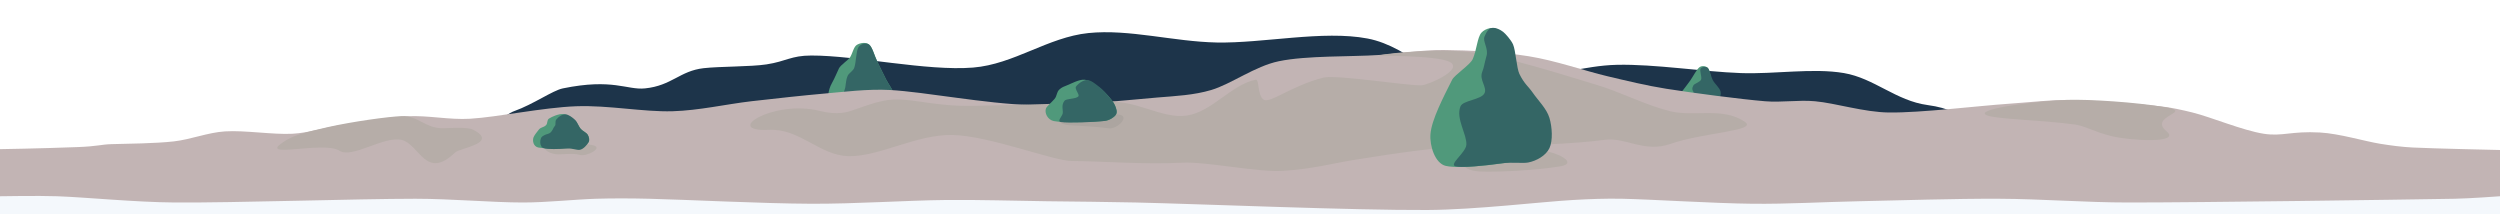
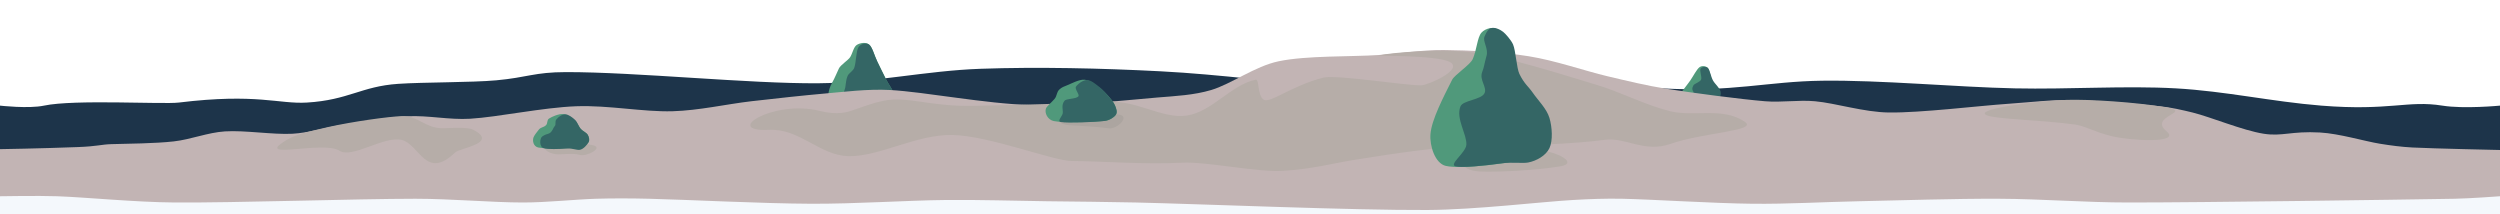
<svg xmlns="http://www.w3.org/2000/svg" width="100%" height="100%" viewBox="0 0 480 41" version="1.1" xml:space="preserve" style="fill-rule:evenodd;clip-rule:evenodd;stroke-linejoin:round;stroke-miterlimit:2;">
  <rect x="0" y="35.52" width="480" height="14.16" style="fill:#f4f8fc;" />
-   <path id="Back-hills" d="M393.96,29.03l-307.92,0c0,0 2.341,-0.726 6.334,-3.084c1.744,-1.03 4.426,-3.926 6.321,-4.601c3.751,-1.338 7.404,-3.971 9.365,-4.374c9.63,-1.976 12.311,0.356 15.786,0c5.147,-0.526 6.679,-3.359 11.241,-3.879c3.109,-0.355 9.065,-0.266 12.078,-0.729c3.822,-0.586 4.692,-1.694 8.587,-1.703c8.623,-0.02 22.203,3.033 31.075,2.314c7.868,-0.638 14.361,-5.826 22.156,-6.628c7.795,-0.803 16.375,1.653 24.614,1.814c8.93,0.175 20.427,-2.39 28.966,-0.766c8.429,1.603 14.449,9.757 22.264,10.51c2.646,0.255 2.645,-4.191 5.922,-3.874c8.576,0.83 13.028,-1.44 19.714,-1.586c7.261,-0.158 16.475,1.322 23.738,1.586c6.606,0.241 13.855,-1.023 19.839,0c5.826,0.997 9.995,5.32 16.065,6.141c8.439,1.141 7.118,4.944 11.364,6.096c6.381,1.73 12.491,2.763 12.491,2.763Z" style="fill:#1d344a;" />
+   <path id="Back-hills" d="M480,30.862l-480,0l0,-10.582c0,0 5.494,0.626 8.447,0c5.847,-1.239 22.822,-0.216 25.879,-0.589c15.011,-1.832 19.191,0.329 24.607,0c8.024,-0.488 10.413,-3.112 17.523,-3.594c4.847,-0.329 14.131,-0.247 18.829,-0.676c5.958,-0.543 7.314,-1.569 13.385,-1.577c13.442,-0.019 35.171,2.25 48.441,2.143c10.582,-0.084 20.625,-2.411 31.178,-2.781c10.951,-0.383 23.086,-0.114 34.529,0.482c11.561,0.601 23.174,2.21 34.834,3.129c14.51,1.145 40.044,3.041 52.227,3.738c4.124,0.236 4.123,-3.883 9.231,-3.589c13.369,0.769 20.309,-1.334 30.731,-1.47c11.318,-0.146 25.682,1.225 37.003,1.47c10.298,0.223 21.119,-0.552 30.927,0c9.538,0.537 18.461,2.554 27.922,3.314c13.156,1.057 16.617,-1.067 23.235,0c4.157,0.67 11.072,0 11.072,0l0,10.582Z" style="fill:#1d344a;" />
  <g id="Tree-Left">
    <path d="M164.481,8.639c0.607,-0.407 1.734,-0.603 2.379,-0.089c0.656,0.523 1.037,2.155 1.561,3.23c0.547,1.12 1.195,2.482 1.718,3.494c0.451,0.872 1.124,1.707 1.42,2.574c0.284,0.833 0.616,1.865 0.355,2.632c-0.26,0.768 -1.062,1.762 -1.92,1.976c-1.895,0.472 -7.595,1.3 -9.45,0.861c-1.173,-0.278 -1.902,-2.208 -1.683,-3.496c0.181,-1.061 0.012,-2.365 0.897,-3.922c0.57,-1.003 0.959,-2.053 1.326,-2.783c0.324,-0.644 1.755,-1.557 2.134,-2.124c0.45,-0.674 0.657,-1.946 1.263,-2.353Z" style="fill:#50997b;" />
    <path d="M164.82,9.062c0.397,-0.626 1.461,-0.948 2.04,-0.512c0.6,0.453 1.037,2.155 1.561,3.23c0.547,1.12 1.195,2.482 1.718,3.494c0.451,0.872 1.124,1.707 1.42,2.574c0.284,0.833 0.616,1.865 0.355,2.632c-0.26,0.768 -1.071,1.722 -1.92,1.976c-1.676,0.499 -7.009,1.29 -8.135,1.022c-0.907,-0.215 1.336,-1.614 1.379,-2.627c0.043,-1.017 -1.657,-2.138 -1.12,-3.474c0.368,-0.912 0.167,-1.767 0.645,-2.851c0.194,-0.441 1.019,-0.92 1.233,-1.456c0.393,-0.985 0.347,-3.255 0.824,-4.008Z" style="fill:#346665;" />
  </g>
  <g id="Tree-Right">
    <path d="M326.327,12.887c0.442,-0.318 1.191,-0.24 1.568,0.155c0.383,0.402 0.486,1.507 0.733,2.259c0.258,0.784 0.644,1.675 0.813,2.446c0.155,0.71 0.085,1.587 0.201,2.183c0.095,0.488 0.652,0.973 0.494,1.392c-0.157,0.419 -0.855,1.059 -1.437,1.122c-1.285,0.14 -5.098,0.17 -6.275,-0.285c-0.745,-0.288 -1.049,-1.62 -0.789,-2.444c0.351,-1.118 2.117,-3.123 2.899,-4.261c0.592,-0.86 1.233,-2.165 1.793,-2.567Z" style="fill:#50997b;" />
    <path d="M326.511,13.194c0.211,-0.364 1.035,-0.48 1.384,-0.152c0.394,0.372 0.58,1.633 0.985,2.383c0.41,0.76 1.306,1.409 1.476,2.179c0.169,0.77 -0.425,1.822 -0.461,2.442c-0.026,0.435 0.433,0.891 0.241,1.276c-0.199,0.4 -0.857,1.033 -1.437,1.122c-1.144,0.177 -4.713,0.216 -5.427,-0.061c-0.576,-0.223 0.875,-0.989 1.14,-1.599c0.3,-0.688 0.183,-1.705 0.656,-2.533c0.455,-0.795 -0.572,-0.737 0.08,-1.886c0.171,-0.301 1.349,-0.636 1.482,-1.136c0.136,-0.513 -0.33,-1.67 -0.119,-2.035Z" style="fill:#346665;" />
  </g>
  <g id="Sand">
    <path id="a" d="M0,28.637c0,0 7.491,-0.115 14.978,-0.4c3.699,-0.14 4.464,-0.504 6.382,-0.56c3.199,-0.093 8.36,-0.12 12,-0.528c3.321,-0.373 6.505,-1.708 9.84,-1.923c3.8,-0.244 9.24,0.658 12.96,0.454c3.165,-0.174 6.226,-1.203 9.36,-1.68c3.68,-0.56 8.6,-1.48 12.72,-1.68c3.998,-0.194 8.004,0.717 12,0.48c5.4,-0.32 13.92,-2.16 20.4,-2.4c6.164,-0.228 12.88,1.12 18.48,0.96c5.078,-0.145 10.32,-1.36 15.12,-1.92c4.554,-0.531 10.605,-1.176 13.68,-1.44c3.999,-0.344 8.64,-0.954 12.96,-0.72c6.64,0.36 18.32,2.64 26.88,2.88c8.171,0.229 18.68,-0.96 24.48,-1.44c3.461,-0.286 6.992,-0.445 10.32,-1.44c3.88,-1.16 8.364,-4.56 12.96,-5.52c5.36,-1.12 13.92,-0.84 19.2,-1.2c4.163,-0.284 8.308,-0.995 12.48,-0.96c4.8,0.04 11.08,0.36 16.32,1.2c5.134,0.823 10.72,2.8 15.12,3.84c3.741,0.884 7.483,1.797 11.28,2.4c5.04,0.8 14.2,2 18.96,2.4c3.189,0.268 6.413,-0.29 9.6,0c3.96,0.36 9.386,2.098 14.16,2.16c6.2,0.08 17.16,-1.28 23.04,-1.68c4.078,-0.277 8.154,-0.788 12.24,-0.72c4.84,0.08 12.96,0.8 16.8,1.2c2.107,0.219 4.439,0.755 6.24,1.2c3.56,0.88 9.6,3.44 13.68,4.08c3.557,0.558 5.292,-0.549 10.8,-0.24c3.728,0.209 8.56,1.68 11.52,2.16c2.067,0.335 4.149,0.611 6.24,0.72c3.84,0.2 16.8,0.48 16.8,0.48l0,8.88c0,0 -5.788,0.431 -8.688,0.48c-11.889,0.2 -48.07,0.72 -62.65,0.72c-8.279,0 -16.548,-0.682 -24.827,-0.72c-8.639,-0.04 -19.105,0.32 -27.005,0.48c-6.8,0.138 -13.598,0.552 -20.399,0.48c-7.561,-0.08 -19.225,-0.84 -24.966,-0.96c-3.161,-0.066 -6.325,0.058 -9.481,0.24c-6.239,0.36 -18.613,1.867 -27.953,1.92c-13.979,0.08 -43.761,-1.16 -55.923,-1.44c-5.682,-0.131 -11.365,-0.165 -17.048,-0.24c-6.1,-0.08 -13.034,-0.309 -19.552,-0.24c-7.56,0.08 -17.2,0.756 -25.806,0.72c-9.48,-0.04 -24.198,-0.8 -31.076,-0.96c-3.397,-0.079 -6.796,-0.101 -10.191,0c-4.04,0.12 -9.359,0.72 -14.047,0.72c-5.781,0 -13.754,-0.72 -20.637,-0.72c-11.138,0 -34.731,0.8 -46.192,0.72c-7.534,-0.053 -16.978,-1 -22.571,-1.2c-3.66,-0.131 -10.988,0 -10.988,0l0,-9.043Z" style="fill:#c2b4b4;" />
    <path id="Right-shadow" d="M415.956,25.186c2.957,2.444 -7.086,1.8 -10.499,0.964c-3.404,-0.835 -5.168,-1.999 -7.184,-2.261c-7.372,-0.955 -15.963,-0.995 -17.087,-1.908c-1.432,-1.163 10.387,-2.636 15.678,-2.807c4.06,-0.13 13.184,0.411 19,1.435c5.409,0.952 -3.449,1.652 0.092,4.577Z" style="fill:#b6ada8;" />
    <path id="Tree-front-shadow" d="M299.499,31.952c4.373,-0.717 -2.309,-3.624 -5.07,-2.981c-2.755,0.641 -7.463,-0.024 -9.093,0.168c-5.957,0.701 -5.449,3.603 -1.18,3.791c3.274,0.144 10.641,-0.207 15.343,-0.978Z" style="fill:#b6ada8;" />
    <path id="Bush-left-shadow" d="M113.817,27.876c2.179,0.455 -1.145,2.265 -2.521,1.859c-1.374,-0.406 -3.717,0.003 -4.529,-0.119c-2.968,-0.448 -2.719,-2.265 -0.594,-2.376c1.631,-0.085 5.3,0.146 7.644,0.636Z" style="fill:#b6ada8;" />
    <path id="Left-shadow" d="M87.396,29.266c-5.658,5.464 -6.846,-1.56 -10.259,-2.396c-3.404,-0.835 -9.525,3.655 -11.984,2.059c-3.02,-1.958 -16.416,1.842 -10.367,-1.908c1.605,-0.995 3.642,-1.605 8.269,-2.641c4.578,-1.026 11.498,-2.001 14.129,-2.086c3.125,-0.1 4.56,2.457 8.038,2.32c2.652,-0.104 4.793,-0.157 5.682,0.315c4.868,2.585 -2.599,3.459 -3.508,4.337Z" style="fill:#b6ada8;" />
    <path id="Main-shadow" d="M182.866,25.917c7.155,0.156 19.368,4.991 22.928,4.997c5.173,0.008 13.984,0.709 21.239,0.323c4.487,-0.239 14.485,1.873 19.226,1.571c5.919,-0.378 9.018,-1.337 13.72,-2.102c8.242,-1.341 16.935,-2.583 22.316,-2.622c9.985,-0.072 19.759,-0.424 25.832,-1.238c3.998,-0.536 7.569,2.546 12.618,0.779c6.26,-2.19 16.825,-2.487 14.276,-4.23c-4.269,-2.92 -9.773,-0.896 -14.416,-2.055c-4.768,-1.192 -9.321,-3.638 -14.192,-5.092c-6.283,-1.876 -16.572,-5.225 -23.505,-6.163c-5.941,-0.804 -15.661,-0.009 -18.094,0.536c-0.793,0.177 11.052,-0.082 13.573,1.291c2.675,1.456 -4.231,4.425 -5.471,4.47c-2.687,0.099 -16.43,-2.099 -18.824,-1.484c-6.12,1.571 -10.234,4.984 -11.433,4.256c-1.275,-0.774 -0.828,-4.004 -1.575,-3.85c-4.746,0.984 -8.362,6.174 -13.231,6.883c-4.87,0.709 -9.735,-3.212 -15.987,-2.628c-1.649,0.154 -15.273,0.576 -24.936,0.765c-7.253,0.142 -11.431,-1.376 -15.333,-1.223c-2.85,0.111 -6.3,1.567 -8.079,2.139c-0.618,0.198 -2.655,0.945 -6.118,0.059c-8.793,-2.252 -18.924,4.055 -9.681,3.632c5.85,-0.267 9.631,4.896 15.146,5.05c5.858,0.165 13.1,-4.213 20.001,-4.064Z" style="fill:#b6ada8;" />
    <path id="Bush-shadow" d="M214.656,21.971c2.581,0.211 -0.151,2.916 -1.794,2.662c-1.638,-0.254 -6.006,-0.526 -6.964,-0.557c-3.499,-0.111 -2.667,-1.506 -0.203,-1.865c1.89,-0.276 6.184,-0.466 8.961,-0.24Z" style="fill:#aca5a0;" />
  </g>
  <g id="Bush">
    <path d="M204.889,16.373c0.799,-0.315 2.281,-1.139 3.296,-1.073c1.014,0.067 2.023,0.952 2.791,1.474c0.712,0.486 1.296,1.086 1.812,1.663c0.508,0.567 1.041,1.202 1.287,1.797c0.235,0.571 0.506,1.277 0.184,1.774c-0.323,0.496 -1.22,1.112 -2.121,1.206c-1.99,0.206 -7.932,0.43 -9.818,0.031c-1.192,-0.252 -1.81,-1.581 -1.494,-2.426c0.148,-0.395 1.157,-1.251 1.647,-1.83c0.517,-0.612 0.345,-1.243 0.919,-1.798c0.457,-0.442 0.946,-0.6 1.497,-0.818Z" style="fill:#50997b;" />
    <path d="M206.598,16.616c0.475,-0.634 1.402,-1.258 2.143,-1.249c0.74,0.008 1.629,0.792 2.299,1.3c0.674,0.512 1.242,1.175 1.748,1.77c0.49,0.575 1.041,1.202 1.287,1.797c0.235,0.571 0.506,1.277 0.184,1.774c-0.323,0.496 -1.227,1.086 -2.121,1.206c-1.765,0.236 -7.121,0.453 -8.471,0.214c-0.768,-0.136 0.276,-1.098 0.371,-1.651c0.116,-0.675 -0.327,-1.54 0.321,-2.399c0.383,-0.507 2.211,-0.317 2.685,-0.884c0.298,-0.358 -0.791,-1.417 -0.446,-1.878Z" style="fill:#346665;" />
  </g>
  <g id="Bush-Left">
    <path d="M105.417,22.761c0.543,-0.358 1.845,-0.922 2.666,-0.868c0.82,0.054 1.688,0.718 2.257,1.192c0.563,0.47 0.738,1.188 1.156,1.655c0.376,0.419 1.101,0.713 1.351,1.143c0.249,0.43 0.409,1.033 0.148,1.435c-0.261,0.402 -0.986,0.9 -1.715,0.975c-1.609,0.167 -6.467,0.349 -7.94,0.026c-0.928,-0.203 -1.155,-1.279 -0.899,-1.962c0.12,-0.32 0.626,-1.012 1.022,-1.481c0.418,-0.494 0.899,-0.385 1.363,-0.834c0.37,-0.357 0.128,-0.976 0.591,-1.281Z" style="fill:#50997b;" />
    <path d="M106.799,22.957c0.385,-0.513 1.135,-1.017 1.733,-1.01c0.599,0.007 1.384,0.602 1.86,1.051c0.494,0.466 0.695,1.261 1.104,1.742c0.362,0.425 1.101,0.713 1.351,1.143c0.249,0.43 0.39,0.99 0.148,1.435c-0.261,0.482 -0.991,1.358 -1.715,1.455c-0.519,0.07 -1.407,-0.322 -2.385,-0.255c-1.715,0.117 -3.705,0.171 -4.466,-0.051c-0.995,-0.29 -0.764,-1.973 -0.32,-2.266c1.093,-0.719 1.285,-0.313 1.81,-1.008c0.309,-0.409 0.238,-0.568 0.621,-1.027c0.241,-0.289 -0.019,-0.837 0.259,-1.209Z" style="fill:#346665;" />
  </g>
  <g id="Tree-Front">
    <path d="M284.446,6.262c0.76,-0.847 2.531,-1.311 3.246,-0.402c1.104,1.404 2.315,6.76 3.377,8.823c0.723,1.404 2.125,2.337 2.996,3.555c0.84,1.175 1.7,2.378 2.229,3.752c0.557,1.444 1.484,3.523 1.111,4.916c-0.373,1.393 -1.852,3.07 -3.349,3.443c-3.303,0.825 -13.24,2.268 -16.475,1.502c-2.045,-0.484 -3.102,-3.817 -2.933,-6.095c0.204,-2.755 2.525,-7.186 4.158,-10.435c0.487,-0.97 3.449,-2.853 3.954,-3.965c0.777,-1.706 0.864,-4.178 1.686,-5.094Z" style="fill:#50997b;" />
    <path d="M285.036,6.998c0.157,-0.342 0.553,-1.299 1.039,-1.523c0.815,-0.374 1.886,0.154 2.517,0.631c0.429,0.324 1.546,1.586 1.91,2.415c0.523,1.196 0.683,4.565 1.222,5.671c0.953,1.954 1.746,2.407 2.586,3.637c0.961,1.406 2.651,3.032 3.181,4.802c0.53,1.77 0.682,4.389 0,5.818c-0.682,1.429 -2.481,2.442 -4.092,2.754c-1.035,0.201 -3.125,-0.105 -4.99,0.149c-3.542,0.484 -7.67,0.895 -8.922,0.587c-1.408,-0.347 1.928,-2.571 2.054,-4.141c0.154,-1.918 -2.07,-5.037 -1.133,-7.367c0.481,-1.194 4.042,-1.266 4.63,-2.559c0.514,-1.13 -1.057,-2.543 -0.456,-4.049c0.365,-0.914 0.393,-1.534 0.838,-3.121c0.392,-1.396 -0.803,-2.788 -0.384,-3.704Z" style="fill:#346665;" />
  </g>
</svg>
